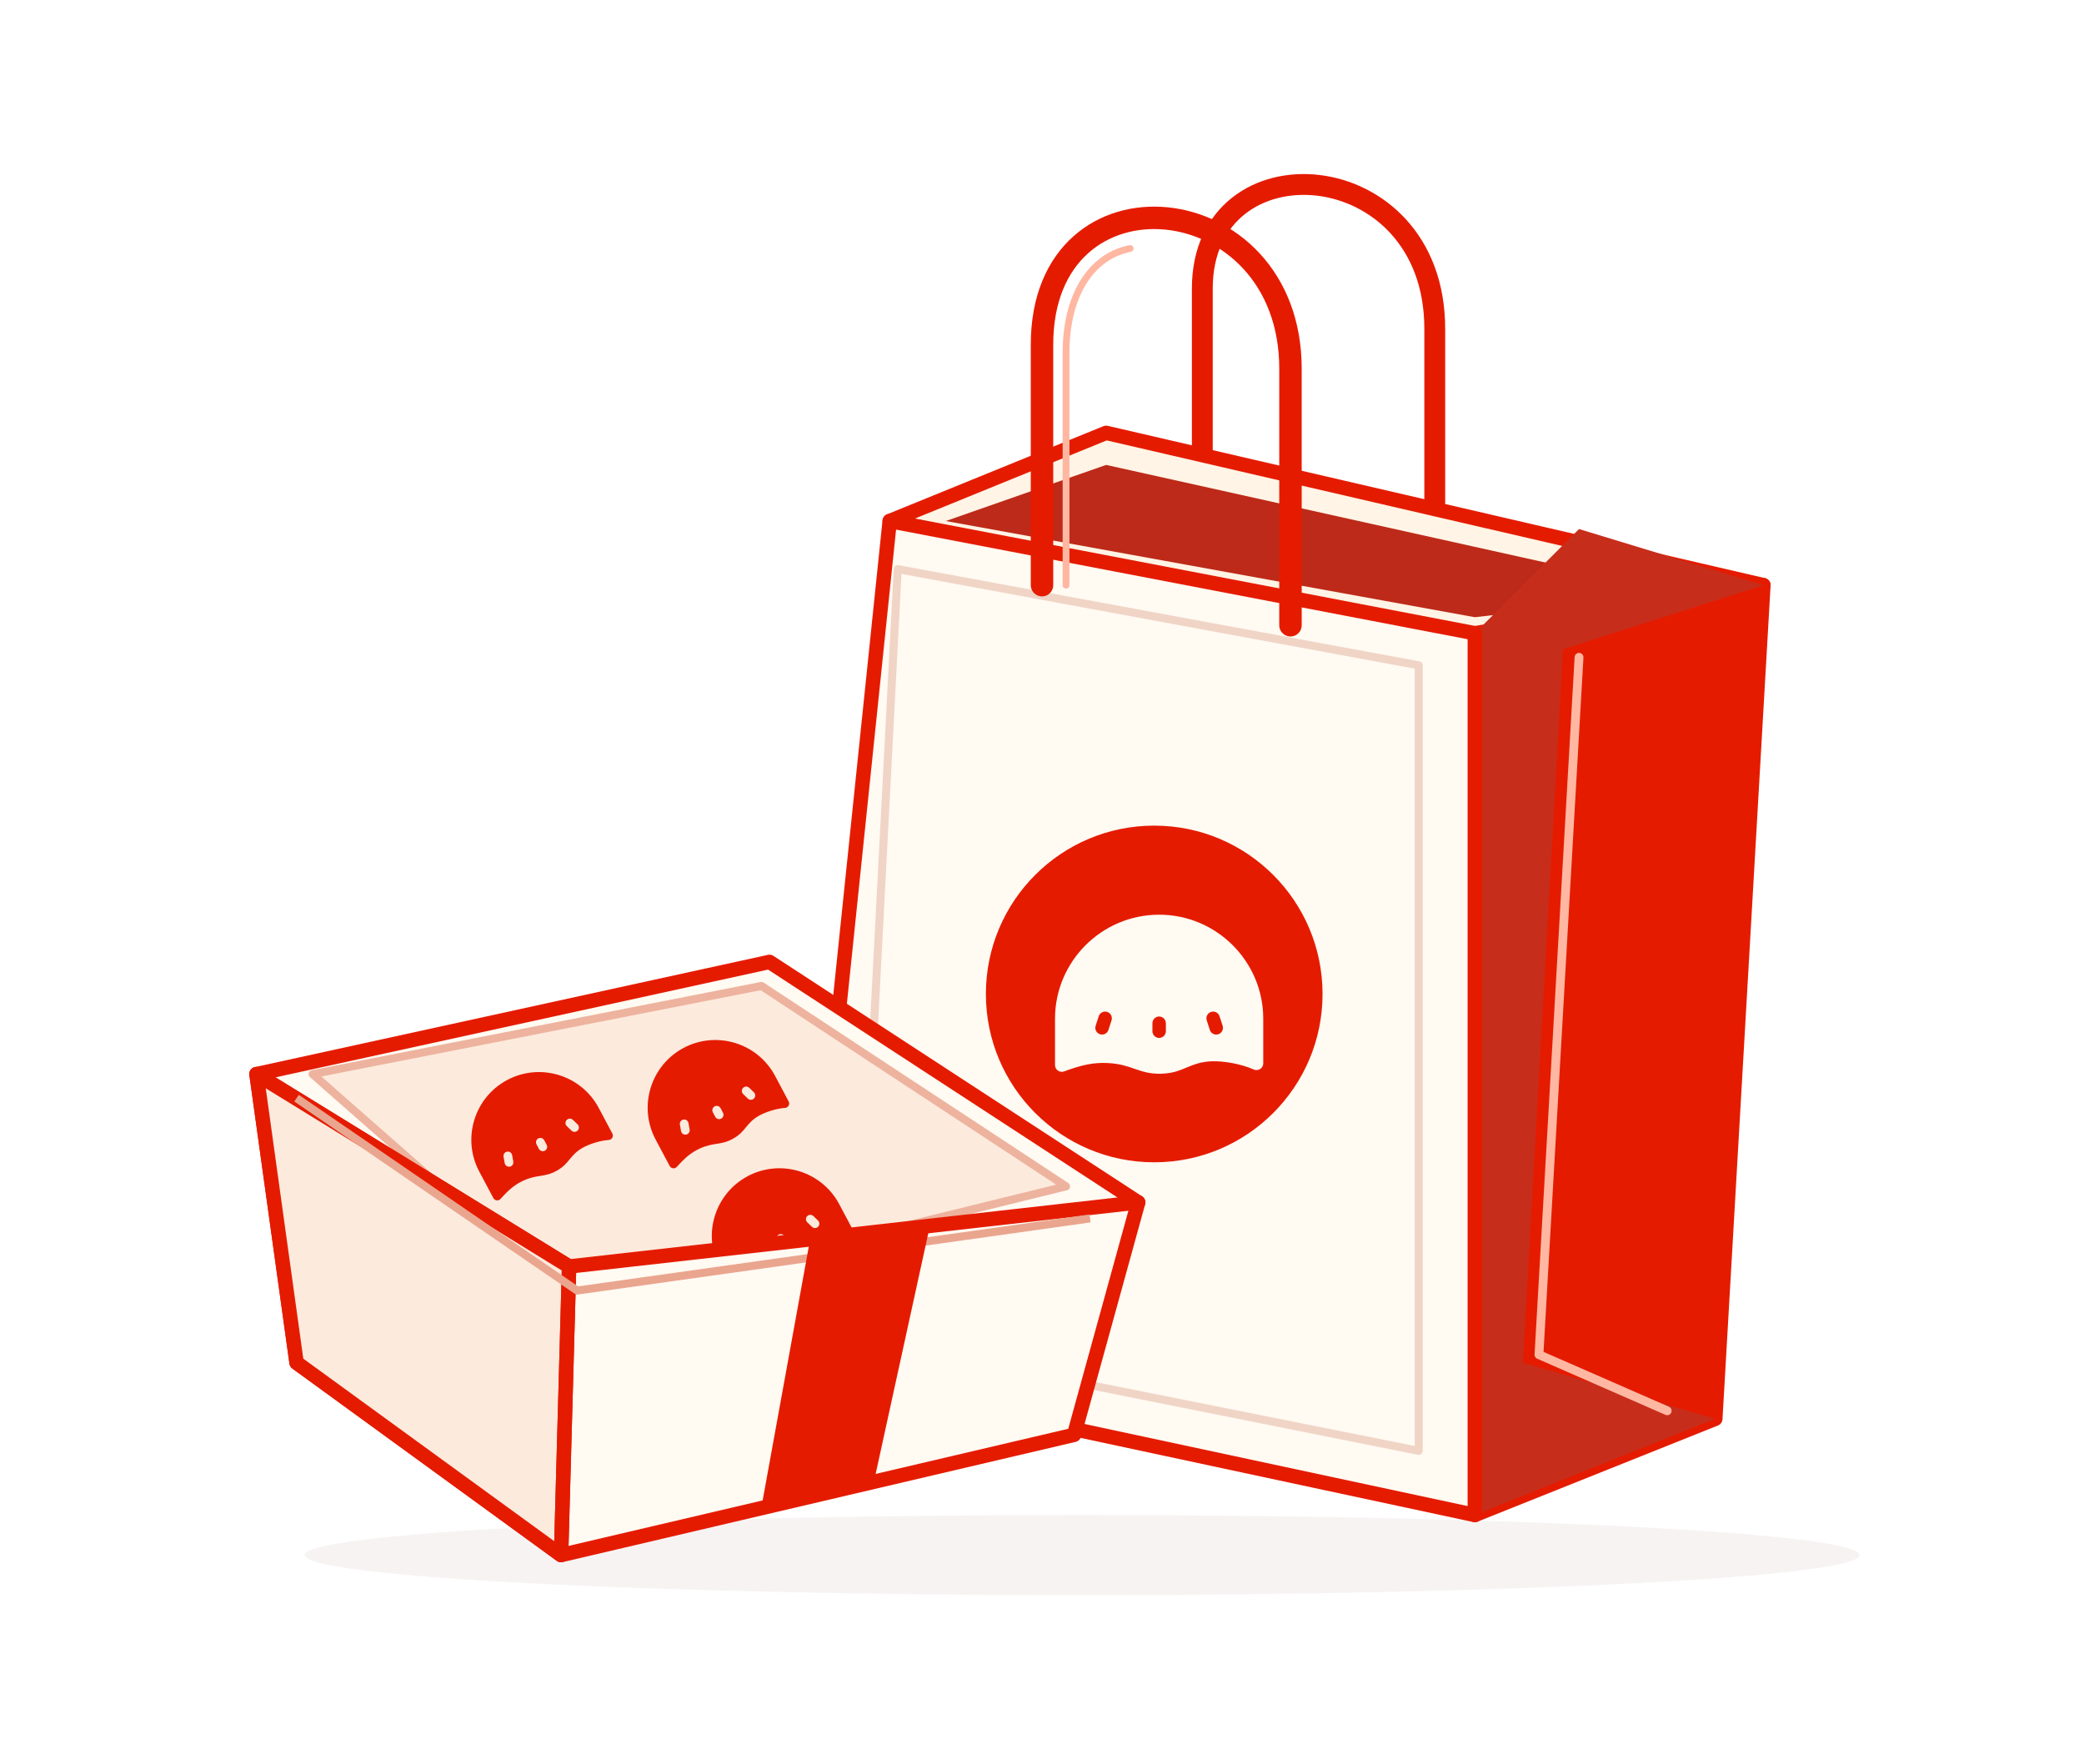
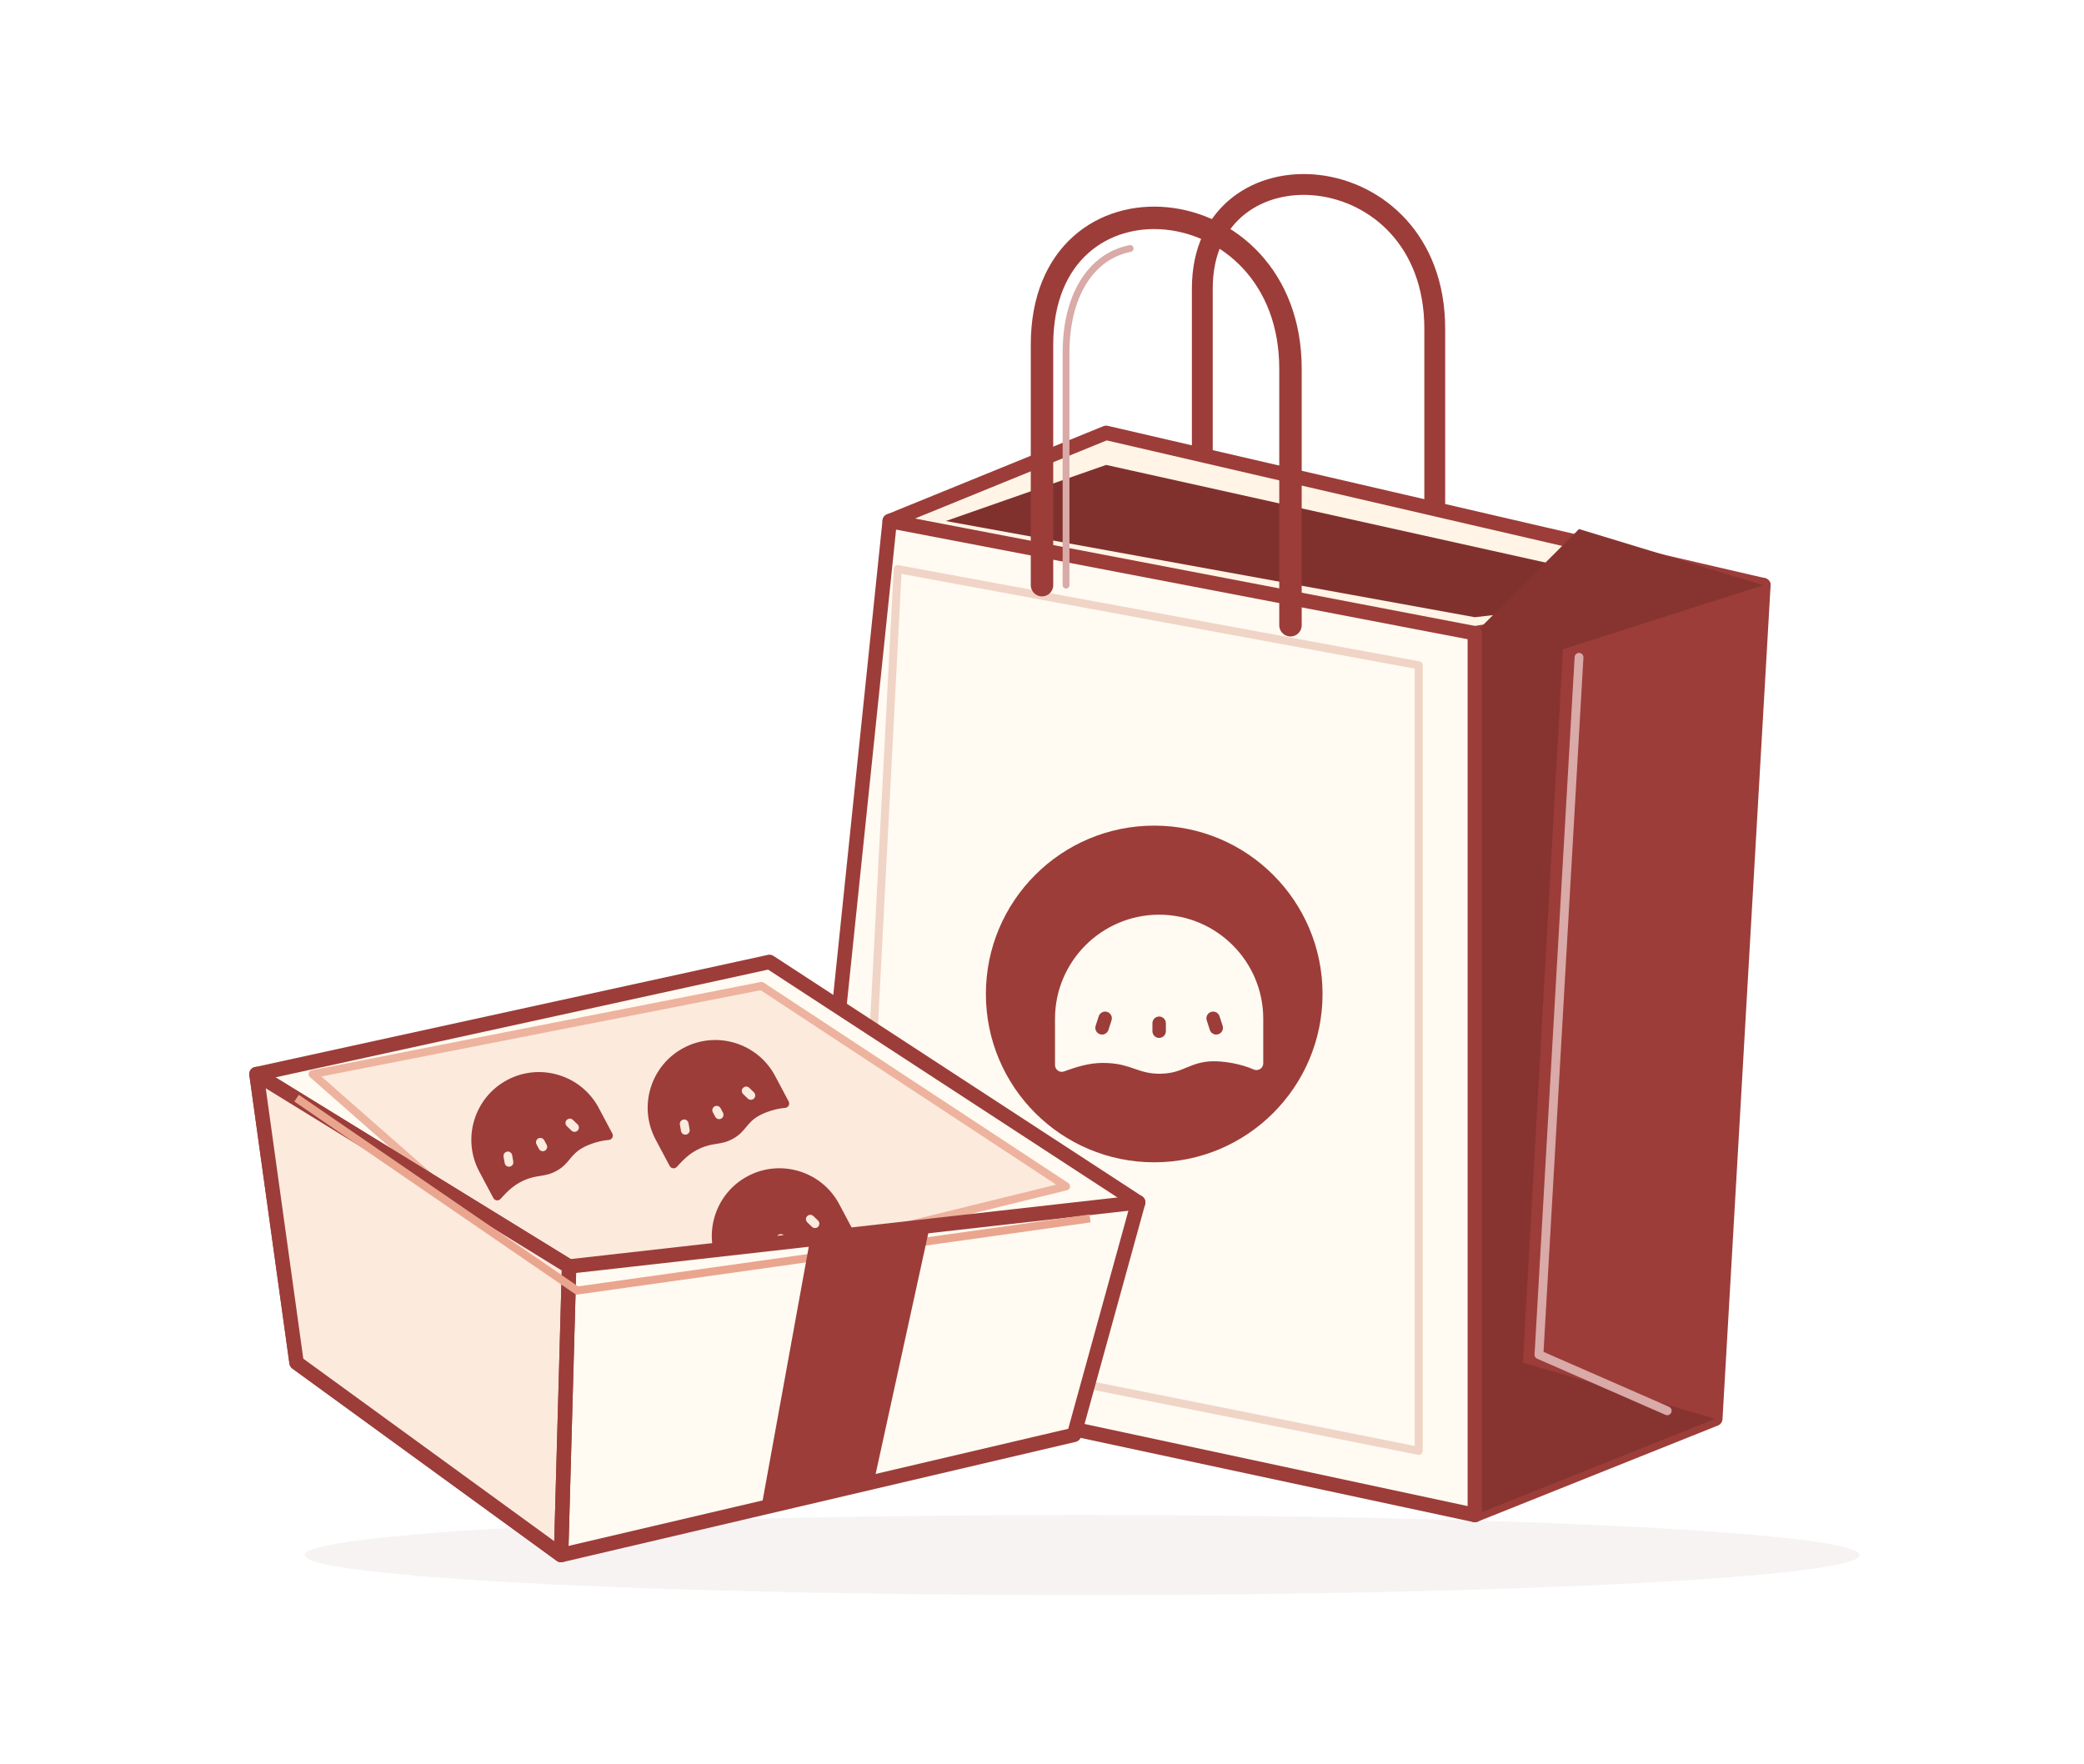
<svg xmlns="http://www.w3.org/2000/svg" viewBox="0 0 260 220" shape-rendering="geometricPrecision">
  <defs>
    <symbol id="dumpling" viewBox="42 24 58 76">
      <path fill="currentColor" fill-rule="nonzero" d="M86.188 63.391C85.746 63.82 85.137 64.098 84.469 64.098H81.594C80.246 64.098 79.156 63.016 79.156 61.672C79.156 60.992 79.43 60.383 79.875 59.953C80.305 59.512 80.914 59.234 81.594 59.234H84.469C85.816 59.234 86.906 60.324 86.906 61.672C86.906 62.348 86.629 62.945 86.188 63.391M85.57 83.07V83.082C85.156 84.355 83.781 85.055 82.504 84.641L79.059 83.52C77.781 83.109 77.086 81.746 77.496 80.469V80.457C77.91 79.18 79.273 78.484 80.551 78.895L84.008 80.016C85.285 80.43 85.98 81.793 85.57 83.07M79.059 39.82L82.504 38.699C83.781 38.277 85.156 38.984 85.57 40.262V40.27C85.98 41.547 85.285 42.914 84.008 43.328L80.551 44.445C79.273 44.859 77.91 44.152 77.496 42.875C77.418 42.629 77.379 42.375 77.379 42.129C77.379 41.098 78.027 40.152 79.059 39.82M96 80.094C96.227 75.871 97.207 73.043 98.082 70.547C99.031 67.77 99.938 65.148 99.859 61.102C99.781 56.879 98.719 54.355 97.598 51.684C96.578 49.18 95.5 46.605 95.352 42.598C95.223 38.367 96.227 32.211 98.336 27.418C98.66 26.672 98.59 25.805 98.141 25.109C97.699 24.422 96.934 24 96.105 24H79.98C59.219 24 42.32 40.898 42.32 61.672C42.32 82.43 59.219 99.344 79.98 99.344H96.734C97.531 99.344 98.277 98.941 98.73 98.293C99.18 97.633 99.297 96.816 99.023 96.062C96.707 89.738 95.695 85.418 96 80.094" />
    </symbol>
  </defs>
  <ellipse cx="135" cy="194" rx="97" ry="5" fill="#69291e" opacity=".055" />
-   <g class="bag" stroke="#e51b00" stroke-width="1.8" stroke-linejoin="round" stroke-linecap="round">
+   <g class="bag" stroke="#9c3d39" stroke-width="1.8" stroke-linejoin="round" stroke-linecap="round">
    <path d="M150 61V36c0-19 29-17 29 5v27" fill="none" stroke-width="2.6" />
    <path d="m111 65 27-11 82 19-36 7Z" fill="#fff4e5" />
-     <path d="m118 65 20-7 72 16-26 3Z" fill="#bd2a19" stroke="none" />
-     <path d="m184 79 36-6-6 104-30 12Z" fill="#e51b00" />
-     <path d="m184 79 13-13 23 7-25 8-5 89 24 7-30 12Z" fill="#c72d1b" stroke="none" />
-     <path d="m197 82-5 87 16 7" fill="none" stroke="#ffb7a2" stroke-width="1.1" />
+     <path d="m118 65 20-7 72 16-26 3Z" fill="#80312e" stroke="none" />
+     <path d="m184 79 36-6-6 104-30 12Z" fill="#9c3d39" />
+     <path d="m184 79 13-13 23 7-25 8-5 89 24 7-30 12Z" fill="#873430" stroke="none" />
+     <path d="m197 82-5 87 16 7" fill="none" stroke="#d9aaa7" stroke-width="1.1" />
    <path d="m111 65 73 14v110l-84-18Z" fill="#fffaf2" />
    <path d="m112 71 65 12v98l-70-14Z" fill="none" stroke="#f0d4c5" stroke-width="1" />
    <path d="M130 73V43c0-23 31-20 31 3v32" fill="none" stroke-width="2.8" />
-     <path d="M133 73v-29c0-7 3-12 8-13" fill="none" stroke="#ffb7a2" stroke-width=".85" />
-     <circle cx="144" cy="124" r="21" fill="#e51b00" stroke="none" />
+     <path d="M133 73v-29c0-7 3-12 8-13" fill="none" stroke="#d9aaa7" stroke-width=".85" />
+     <circle cx="144" cy="124" r="21" fill="#9c3d39" stroke="none" />
    <use href="#dumpling" x="134" y="110" width="20" height="27" color="#fffaf2" stroke="none" transform="rotate(90 144 124)" />
  </g>
-   <g class="box-art" stroke="#e51b00" stroke-width="1.8" stroke-linejoin="round">
+   <g class="box-art" stroke="#9c3d39" stroke-width="1.8" stroke-linejoin="round">
    <path d="m32 134 64-14 46 30-71 18Z" fill="#fffaf2" />
    <path d="m39 134 56-11 38 25-61 15Z" fill="#fceadd" stroke="#edb39e" stroke-width="1" />
-     <g color="#e51b00" stroke="none">
+     <g color="#9c3d39" stroke="none">
      <use href="#dumpling" x="60" y="131" width="13" height="18" transform="rotate(62 66 140)" />
      <use href="#dumpling" x="82" y="127" width="13" height="18" transform="rotate(62 88 136)" />
      <use href="#dumpling" x="90" y="143" width="13" height="18" transform="rotate(62 96 152)" />
    </g>
    <path d="m32 134 39 24 71-8-8 29-64 15-33-24Z" fill="#fffaf2" />
    <path d="m32 134 39 24-1 36-33-24Z" fill="#fceadd" />
    <path d="m71 158-1 36" fill="none" />
    <path d="m37 137 35 24 64-9" fill="none" stroke="#eaa58f" stroke-width="1" />
-     <path d="m101 155 15-2-7 32-14 3Z" fill="#e51b00" stroke="none" />
+     <path d="m101 155 15-2-7 32-14 3Z" fill="#9c3d39" stroke="none" />
  </g>
</svg>
